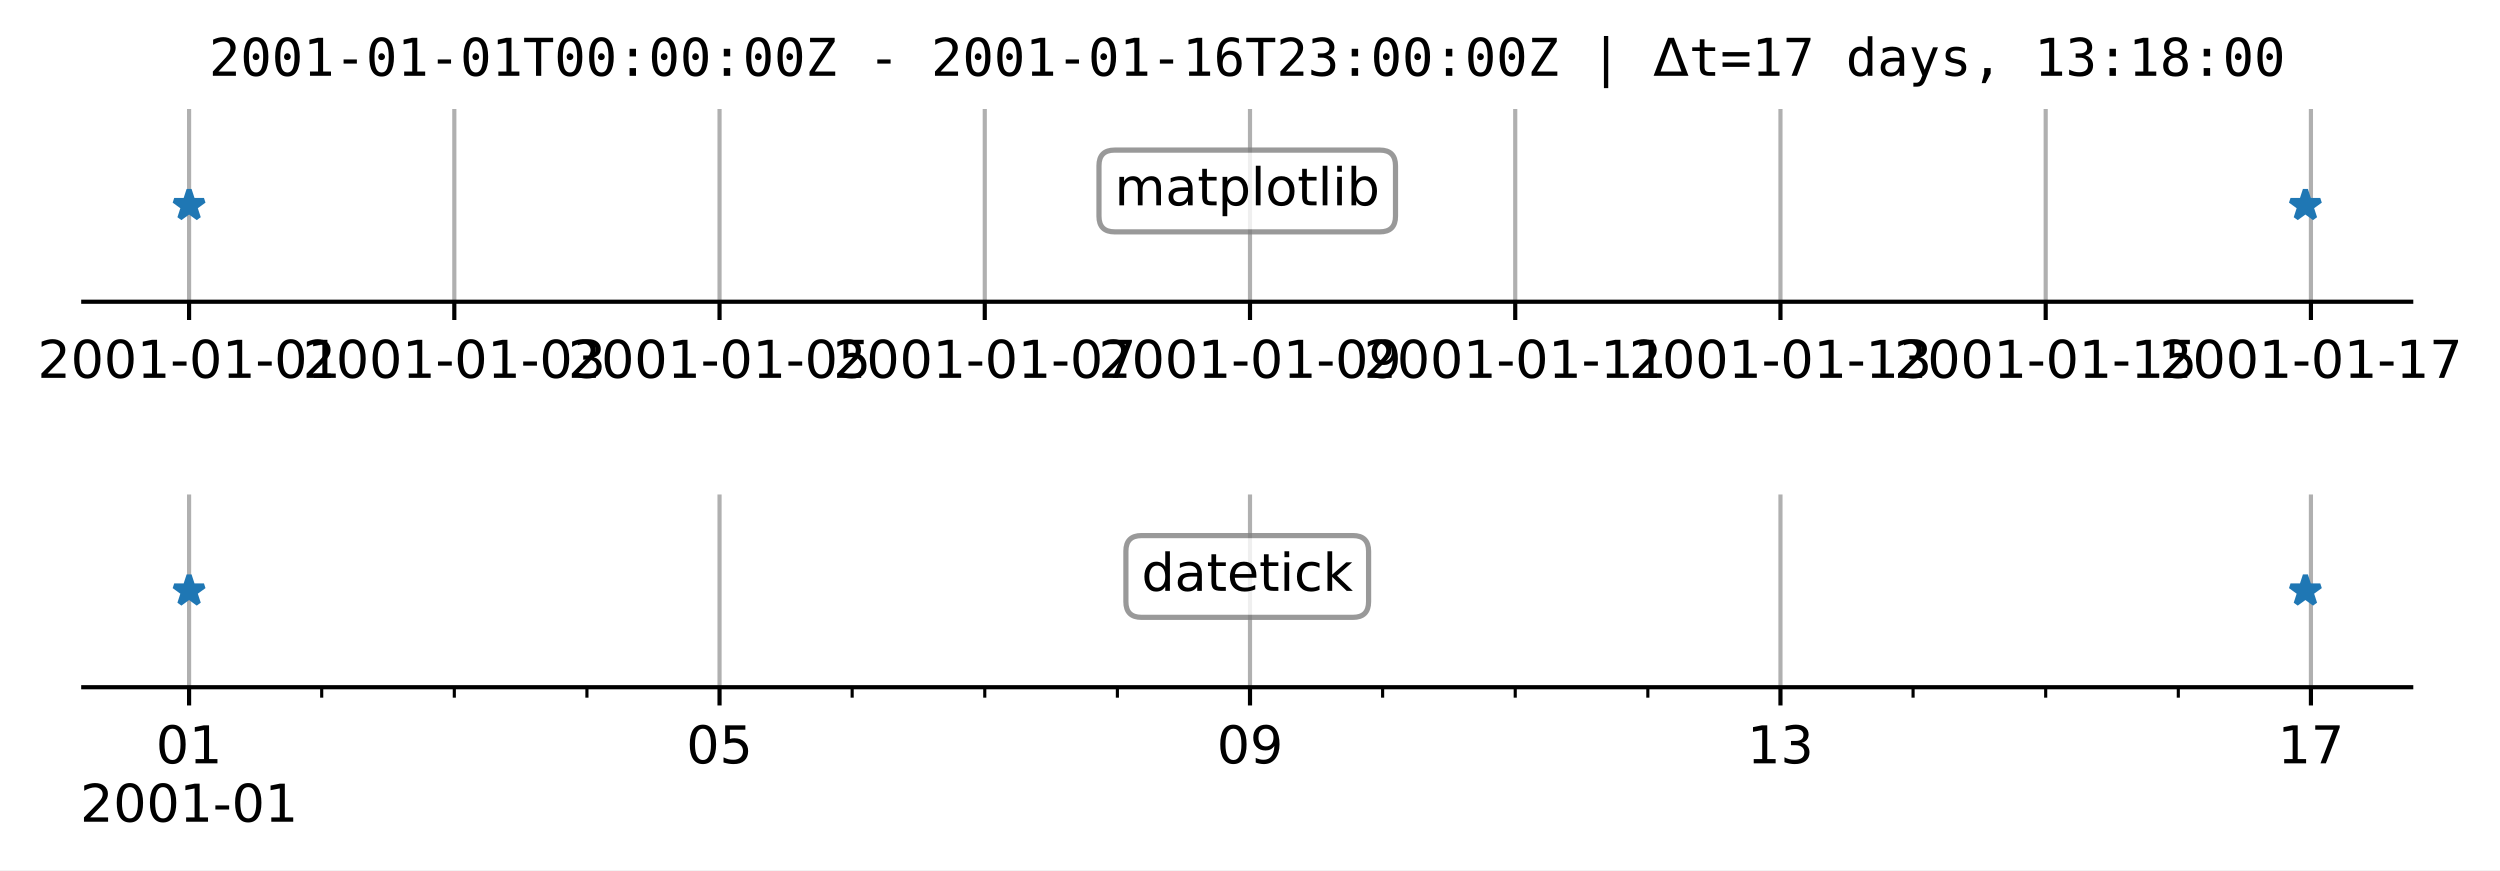
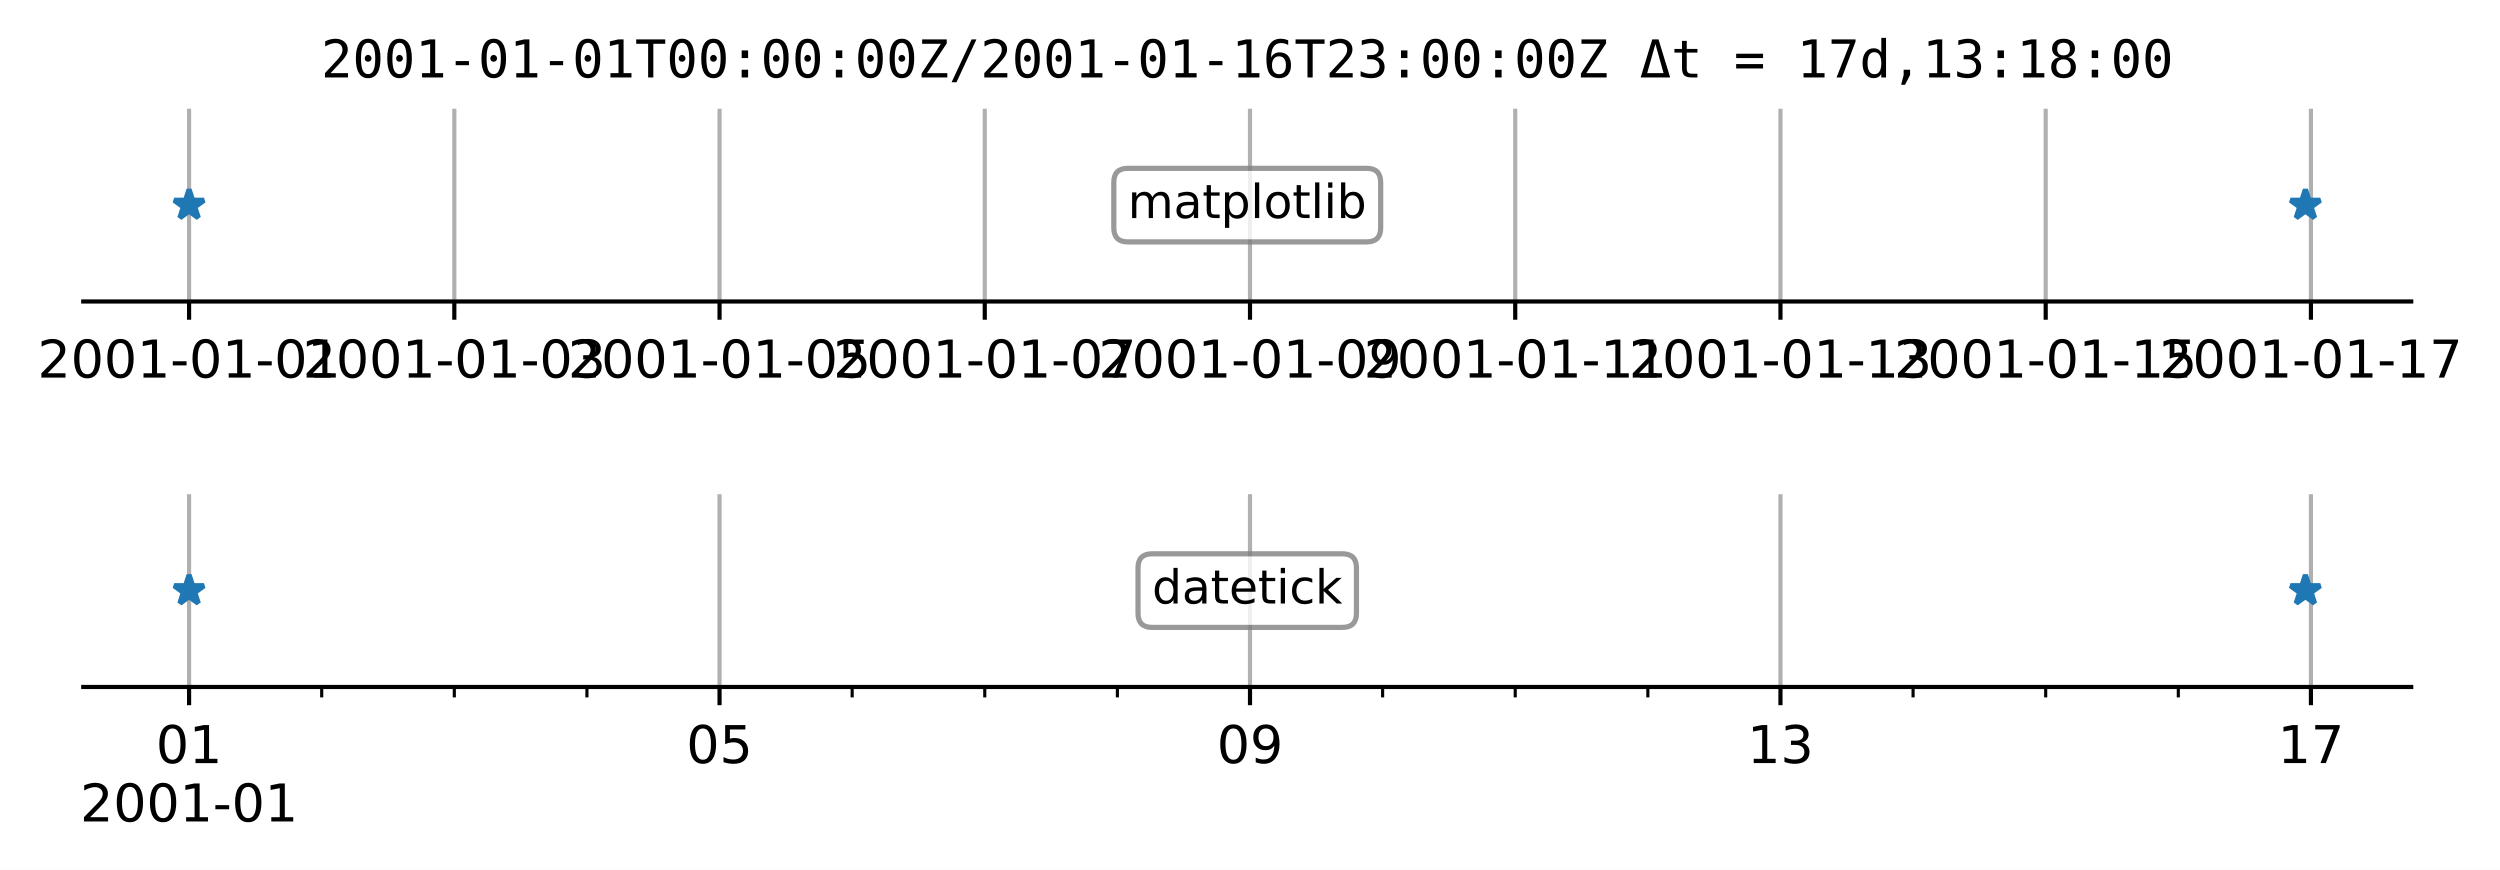
- <svg xmlns="http://www.w3.org/2000/svg" xmlns:xlink="http://www.w3.org/1999/xlink" width="479.393pt" height="166.856pt" viewBox="0 0 479.393 166.856" version="1.1">
+ <svg xmlns="http://www.w3.org/2000/svg" xmlns:xlink="http://www.w3.org/1999/xlink" width="479.393pt" height="166.808pt" viewBox="0 0 479.393 166.808" version="1.1">
  <defs>
    <style type="text/css">*{stroke-linejoin: round; stroke-linecap: butt}</style>
  </defs>
  <g id="figure_1">
    <g id="patch_1">
-       <path d="M 0 166.856  L 479.393 166.856  L 479.393 0  L 0 0  z " style="fill: #ffffff" />
+       <path d="M 0 166.808  L 479.393 166.808  L 479.393 0  L 0 0  z " style="fill: #ffffff" />
    </g>
    <g id="axes_1">
      <g id="patch_2">
-         <path d="M 15.967 57.86  L 462.367 57.86  L 462.367 20.9  L 15.967 20.9  z " style="fill: #ffffff" />
+         <path d="M 15.967 57.812  L 462.367 57.812  L 462.367 20.852  L 15.967 20.852  z " style="fill: #ffffff" />
      </g>
      <g id="matplotlib.axis_1">
        <g id="xtick_1">
          <g id="line2d_1">
-             <path d="M 36.258 57.86  L 36.258 20.9  " clip-path="url(#p1f0bf8ba6b)" style="fill: none; stroke: #b0b0b0; stroke-width: 0.8; stroke-linecap: square" />
+             <path d="M 36.258 57.812  L 36.258 20.852  " clip-path="url(#p1669b3adf3)" style="fill: none; stroke: #b0b0b0; stroke-width: 0.8; stroke-linecap: square" />
          </g>
          <g id="line2d_2">
            <defs>
-               <path id="mabb9b50505" d="M 0 0  L 0 3.5  " style="stroke: #000000; stroke-width: 0.8" />
+               <path id="m2ce6163d42" d="M 0 0  L 0 3.5  " style="stroke: #000000; stroke-width: 0.8" />
            </defs>
            <g>
-               <use xlink:href="#mabb9b50505" x="36.258" y="57.86" style="stroke: #000000; stroke-width: 0.8" />
+               <use xlink:href="#m2ce6163d42" x="36.258" y="57.812" style="stroke: #000000; stroke-width: 0.8" />
            </g>
          </g>
          <g id="text_1">
-             <text style="font-size: 10px; font-family: 'DejaVu Sans', 'Bitstream Vera Sans', 'Computer Modern Sans Serif', 'Lucida Grande', 'Verdana', 'Geneva', 'Lucid', 'Arial', 'Helvetica', 'Avant Garde', sans-serif; text-anchor: middle" x="36.258" y="72.458" transform="rotate(-0 36.25781 72.45844)">2001-01-01</text>
+             <text style="font-size: 10px; font-family: 'DejaVu Sans', 'Bitstream Vera Sans', 'Computer Modern Sans Serif', 'Lucida Grande', 'Verdana', 'Geneva', 'Lucid', 'Arial', 'Helvetica', 'Avant Garde', sans-serif; text-anchor: middle" x="36.258" y="72.41" transform="rotate(-0 36.25781 72.41)">2001-01-01</text>
          </g>
        </g>
        <g id="xtick_2">
          <g id="line2d_3">
-             <path d="M 87.118 57.86  L 87.118 20.9  " clip-path="url(#p1f0bf8ba6b)" style="fill: none; stroke: #b0b0b0; stroke-width: 0.8; stroke-linecap: square" />
+             <path d="M 87.118 57.812  L 87.118 20.852  " clip-path="url(#p1669b3adf3)" style="fill: none; stroke: #b0b0b0; stroke-width: 0.8; stroke-linecap: square" />
          </g>
          <g id="line2d_4">
            <g>
-               <use xlink:href="#mabb9b50505" x="87.118" y="57.86" style="stroke: #000000; stroke-width: 0.8" />
+               <use xlink:href="#m2ce6163d42" x="87.118" y="57.812" style="stroke: #000000; stroke-width: 0.8" />
            </g>
          </g>
          <g id="text_2">
-             <text style="font-size: 10px; font-family: 'DejaVu Sans', 'Bitstream Vera Sans', 'Computer Modern Sans Serif', 'Lucida Grande', 'Verdana', 'Geneva', 'Lucid', 'Arial', 'Helvetica', 'Avant Garde', sans-serif; text-anchor: middle" x="87.118" y="72.458" transform="rotate(-0 87.11753 72.45844)">2001-01-03</text>
+             <text style="font-size: 10px; font-family: 'DejaVu Sans', 'Bitstream Vera Sans', 'Computer Modern Sans Serif', 'Lucida Grande', 'Verdana', 'Geneva', 'Lucid', 'Arial', 'Helvetica', 'Avant Garde', sans-serif; text-anchor: middle" x="87.118" y="72.41" transform="rotate(-0 87.11753 72.41)">2001-01-03</text>
          </g>
        </g>
        <g id="xtick_3">
          <g id="line2d_5">
-             <path d="M 137.977 57.86  L 137.977 20.9  " clip-path="url(#p1f0bf8ba6b)" style="fill: none; stroke: #b0b0b0; stroke-width: 0.8; stroke-linecap: square" />
+             <path d="M 137.977 57.812  L 137.977 20.852  " clip-path="url(#p1669b3adf3)" style="fill: none; stroke: #b0b0b0; stroke-width: 0.8; stroke-linecap: square" />
          </g>
          <g id="line2d_6">
            <g>
-               <use xlink:href="#mabb9b50505" x="137.977" y="57.86" style="stroke: #000000; stroke-width: 0.8" />
+               <use xlink:href="#m2ce6163d42" x="137.977" y="57.812" style="stroke: #000000; stroke-width: 0.8" />
            </g>
          </g>
          <g id="text_3">
-             <text style="font-size: 10px; font-family: 'DejaVu Sans', 'Bitstream Vera Sans', 'Computer Modern Sans Serif', 'Lucida Grande', 'Verdana', 'Geneva', 'Lucid', 'Arial', 'Helvetica', 'Avant Garde', sans-serif; text-anchor: middle" x="137.977" y="72.458" transform="rotate(-0 137.9773 72.45844)">2001-01-05</text>
+             <text style="font-size: 10px; font-family: 'DejaVu Sans', 'Bitstream Vera Sans', 'Computer Modern Sans Serif', 'Lucida Grande', 'Verdana', 'Geneva', 'Lucid', 'Arial', 'Helvetica', 'Avant Garde', sans-serif; text-anchor: middle" x="137.977" y="72.41" transform="rotate(-0 137.9773 72.41)">2001-01-05</text>
          </g>
        </g>
        <g id="xtick_4">
          <g id="line2d_7">
-             <path d="M 188.837 57.86  L 188.837 20.9  " clip-path="url(#p1f0bf8ba6b)" style="fill: none; stroke: #b0b0b0; stroke-width: 0.8; stroke-linecap: square" />
+             <path d="M 188.837 57.812  L 188.837 20.852  " clip-path="url(#p1669b3adf3)" style="fill: none; stroke: #b0b0b0; stroke-width: 0.8; stroke-linecap: square" />
          </g>
          <g id="line2d_8">
            <g>
-               <use xlink:href="#mabb9b50505" x="188.837" y="57.86" style="stroke: #000000; stroke-width: 0.8" />
+               <use xlink:href="#m2ce6163d42" x="188.837" y="57.812" style="stroke: #000000; stroke-width: 0.8" />
            </g>
          </g>
          <g id="text_4">
-             <text style="font-size: 10px; font-family: 'DejaVu Sans', 'Bitstream Vera Sans', 'Computer Modern Sans Serif', 'Lucida Grande', 'Verdana', 'Geneva', 'Lucid', 'Arial', 'Helvetica', 'Avant Garde', sans-serif; text-anchor: middle" x="188.837" y="72.458" transform="rotate(-0 188.837 72.45844)">2001-01-07</text>
+             <text style="font-size: 10px; font-family: 'DejaVu Sans', 'Bitstream Vera Sans', 'Computer Modern Sans Serif', 'Lucida Grande', 'Verdana', 'Geneva', 'Lucid', 'Arial', 'Helvetica', 'Avant Garde', sans-serif; text-anchor: middle" x="188.837" y="72.41" transform="rotate(-0 188.837 72.41)">2001-01-07</text>
          </g>
        </g>
        <g id="xtick_5">
          <g id="line2d_9">
-             <path d="M 239.697 57.86  L 239.697 20.9  " clip-path="url(#p1f0bf8ba6b)" style="fill: none; stroke: #b0b0b0; stroke-width: 0.8; stroke-linecap: square" />
+             <path d="M 239.697 57.812  L 239.697 20.852  " clip-path="url(#p1669b3adf3)" style="fill: none; stroke: #b0b0b0; stroke-width: 0.8; stroke-linecap: square" />
          </g>
          <g id="line2d_10">
            <g>
-               <use xlink:href="#mabb9b50505" x="239.697" y="57.86" style="stroke: #000000; stroke-width: 0.8" />
+               <use xlink:href="#m2ce6163d42" x="239.697" y="57.812" style="stroke: #000000; stroke-width: 0.8" />
            </g>
          </g>
          <g id="text_5">
-             <text style="font-size: 10px; font-family: 'DejaVu Sans', 'Bitstream Vera Sans', 'Computer Modern Sans Serif', 'Lucida Grande', 'Verdana', 'Geneva', 'Lucid', 'Arial', 'Helvetica', 'Avant Garde', sans-serif; text-anchor: middle" x="239.697" y="72.458" transform="rotate(-0 239.6967 72.45844)">2001-01-09</text>
+             <text style="font-size: 10px; font-family: 'DejaVu Sans', 'Bitstream Vera Sans', 'Computer Modern Sans Serif', 'Lucida Grande', 'Verdana', 'Geneva', 'Lucid', 'Arial', 'Helvetica', 'Avant Garde', sans-serif; text-anchor: middle" x="239.697" y="72.41" transform="rotate(-0 239.6967 72.41)">2001-01-09</text>
          </g>
        </g>
        <g id="xtick_6">
          <g id="line2d_11">
-             <path d="M 290.556 57.86  L 290.556 20.9  " clip-path="url(#p1f0bf8ba6b)" style="fill: none; stroke: #b0b0b0; stroke-width: 0.8; stroke-linecap: square" />
+             <path d="M 290.556 57.812  L 290.556 20.852  " clip-path="url(#p1669b3adf3)" style="fill: none; stroke: #b0b0b0; stroke-width: 0.8; stroke-linecap: square" />
          </g>
          <g id="line2d_12">
            <g>
-               <use xlink:href="#mabb9b50505" x="290.556" y="57.86" style="stroke: #000000; stroke-width: 0.8" />
+               <use xlink:href="#m2ce6163d42" x="290.556" y="57.812" style="stroke: #000000; stroke-width: 0.8" />
            </g>
          </g>
          <g id="text_6">
-             <text style="font-size: 10px; font-family: 'DejaVu Sans', 'Bitstream Vera Sans', 'Computer Modern Sans Serif', 'Lucida Grande', 'Verdana', 'Geneva', 'Lucid', 'Arial', 'Helvetica', 'Avant Garde', sans-serif; text-anchor: middle" x="290.556" y="72.458" transform="rotate(-0 290.5564 72.45844)">2001-01-11</text>
+             <text style="font-size: 10px; font-family: 'DejaVu Sans', 'Bitstream Vera Sans', 'Computer Modern Sans Serif', 'Lucida Grande', 'Verdana', 'Geneva', 'Lucid', 'Arial', 'Helvetica', 'Avant Garde', sans-serif; text-anchor: middle" x="290.556" y="72.41" transform="rotate(-0 290.5564 72.41)">2001-01-11</text>
          </g>
        </g>
        <g id="xtick_7">
          <g id="line2d_13">
-             <path d="M 341.416 57.86  L 341.416 20.9  " clip-path="url(#p1f0bf8ba6b)" style="fill: none; stroke: #b0b0b0; stroke-width: 0.8; stroke-linecap: square" />
+             <path d="M 341.416 57.812  L 341.416 20.852  " clip-path="url(#p1669b3adf3)" style="fill: none; stroke: #b0b0b0; stroke-width: 0.8; stroke-linecap: square" />
          </g>
          <g id="line2d_14">
            <g>
-               <use xlink:href="#mabb9b50505" x="341.416" y="57.86" style="stroke: #000000; stroke-width: 0.8" />
+               <use xlink:href="#m2ce6163d42" x="341.416" y="57.812" style="stroke: #000000; stroke-width: 0.8" />
            </g>
          </g>
          <g id="text_7">
-             <text style="font-size: 10px; font-family: 'DejaVu Sans', 'Bitstream Vera Sans', 'Computer Modern Sans Serif', 'Lucida Grande', 'Verdana', 'Geneva', 'Lucid', 'Arial', 'Helvetica', 'Avant Garde', sans-serif; text-anchor: middle" x="341.416" y="72.458" transform="rotate(-0 341.4161 72.45844)">2001-01-13</text>
+             <text style="font-size: 10px; font-family: 'DejaVu Sans', 'Bitstream Vera Sans', 'Computer Modern Sans Serif', 'Lucida Grande', 'Verdana', 'Geneva', 'Lucid', 'Arial', 'Helvetica', 'Avant Garde', sans-serif; text-anchor: middle" x="341.416" y="72.41" transform="rotate(-0 341.4161 72.41)">2001-01-13</text>
          </g>
        </g>
        <g id="xtick_8">
          <g id="line2d_15">
-             <path d="M 392.276 57.86  L 392.276 20.9  " clip-path="url(#p1f0bf8ba6b)" style="fill: none; stroke: #b0b0b0; stroke-width: 0.8; stroke-linecap: square" />
+             <path d="M 392.276 57.812  L 392.276 20.852  " clip-path="url(#p1669b3adf3)" style="fill: none; stroke: #b0b0b0; stroke-width: 0.8; stroke-linecap: square" />
          </g>
          <g id="line2d_16">
            <g>
-               <use xlink:href="#mabb9b50505" x="392.276" y="57.86" style="stroke: #000000; stroke-width: 0.8" />
+               <use xlink:href="#m2ce6163d42" x="392.276" y="57.812" style="stroke: #000000; stroke-width: 0.8" />
            </g>
          </g>
          <g id="text_8">
-             <text style="font-size: 10px; font-family: 'DejaVu Sans', 'Bitstream Vera Sans', 'Computer Modern Sans Serif', 'Lucida Grande', 'Verdana', 'Geneva', 'Lucid', 'Arial', 'Helvetica', 'Avant Garde', sans-serif; text-anchor: middle" x="392.276" y="72.458" transform="rotate(-0 392.2759 72.45844)">2001-01-15</text>
+             <text style="font-size: 10px; font-family: 'DejaVu Sans', 'Bitstream Vera Sans', 'Computer Modern Sans Serif', 'Lucida Grande', 'Verdana', 'Geneva', 'Lucid', 'Arial', 'Helvetica', 'Avant Garde', sans-serif; text-anchor: middle" x="392.276" y="72.41" transform="rotate(-0 392.2759 72.41)">2001-01-15</text>
          </g>
        </g>
        <g id="xtick_9">
          <g id="line2d_17">
-             <path d="M 443.136 57.86  L 443.136 20.9  " clip-path="url(#p1f0bf8ba6b)" style="fill: none; stroke: #b0b0b0; stroke-width: 0.8; stroke-linecap: square" />
+             <path d="M 443.136 57.812  L 443.136 20.852  " clip-path="url(#p1669b3adf3)" style="fill: none; stroke: #b0b0b0; stroke-width: 0.8; stroke-linecap: square" />
          </g>
          <g id="line2d_18">
            <g>
-               <use xlink:href="#mabb9b50505" x="443.136" y="57.86" style="stroke: #000000; stroke-width: 0.8" />
+               <use xlink:href="#m2ce6163d42" x="443.136" y="57.812" style="stroke: #000000; stroke-width: 0.8" />
            </g>
          </g>
          <g id="text_9">
-             <text style="font-size: 10px; font-family: 'DejaVu Sans', 'Bitstream Vera Sans', 'Computer Modern Sans Serif', 'Lucida Grande', 'Verdana', 'Geneva', 'Lucid', 'Arial', 'Helvetica', 'Avant Garde', sans-serif; text-anchor: middle" x="443.136" y="72.458" transform="rotate(-0 443.1356 72.45844)">2001-01-17</text>
+             <text style="font-size: 10px; font-family: 'DejaVu Sans', 'Bitstream Vera Sans', 'Computer Modern Sans Serif', 'Lucida Grande', 'Verdana', 'Geneva', 'Lucid', 'Arial', 'Helvetica', 'Avant Garde', sans-serif; text-anchor: middle" x="443.136" y="72.41" transform="rotate(-0 443.1356 72.41)">2001-01-17</text>
          </g>
        </g>
      </g>
      <g id="line2d_19">
        <defs>
-           <path id="md083294401" d="M 0 -3  L -0.674 -0.927  L -2.853 -0.927  L -1.09 0.354  L -1.763 2.427  L -0 1.146  L 1.763 2.427  L 1.09 0.354  L 2.853 -0.927  L 0.674 -0.927  z " style="stroke: #1f77b4; stroke-linejoin: bevel" />
+           <path id="m027c744a3a" d="M 0 -3  L -0.674 -0.927  L -2.853 -0.927  L -1.09 0.354  L -1.763 2.427  L -0 1.146  L 1.763 2.427  L 1.09 0.354  L 2.853 -0.927  L 0.674 -0.927  z " style="stroke: #1f77b4; stroke-linejoin: bevel" />
        </defs>
-         <g clip-path="url(#p1f0bf8ba6b)">
-           <use xlink:href="#md083294401" x="36.258" y="39.38" style="fill: #1f77b4; stroke: #1f77b4; stroke-linejoin: bevel" />
-           <use xlink:href="#md083294401" x="442.076" y="39.38" style="fill: #1f77b4; stroke: #1f77b4; stroke-linejoin: bevel" />
+         <g clip-path="url(#p1669b3adf3)">
+           <use xlink:href="#m027c744a3a" x="36.258" y="39.332" style="fill: #1f77b4; stroke: #1f77b4; stroke-linejoin: bevel" />
+           <use xlink:href="#m027c744a3a" x="442.076" y="39.332" style="fill: #1f77b4; stroke: #1f77b4; stroke-linejoin: bevel" />
        </g>
      </g>
      <g id="patch_3">
-         <path d="M 15.967 57.86  L 462.367 57.86  " style="fill: none; stroke: #000000; stroke-width: 0.8; stroke-linejoin: miter; stroke-linecap: square" />
+         <path d="M 15.967 57.812  L 462.367 57.812  " style="fill: none; stroke: #000000; stroke-width: 0.8; stroke-linejoin: miter; stroke-linecap: square" />
      </g>
      <g id="text_10">
        <g id="patch_4">
-           <path d="M 213.737 44.46  L 264.597 44.46  Q 267.597 44.46 267.597 41.46  L 267.597 31.782  Q 267.597 28.782 264.597 28.782  L 213.737 28.782  Q 210.737 28.782 210.737 31.782  L 210.737 41.46  Q 210.737 44.46 213.737 44.46  z " style="fill: #ffffff; opacity: 0.8; stroke: #808080; stroke-linejoin: miter" />
-         </g>
-         <text style="font-size: 10px; font-family: 'DejaVu Sans', 'Bitstream Vera Sans', 'Computer Modern Sans Serif', 'Lucida Grande', 'Verdana', 'Geneva', 'Lucid', 'Arial', 'Helvetica', 'Avant Garde', sans-serif; text-anchor: middle" x="239.167" y="39.38" transform="rotate(-0 239.1669 39.38)">matplotlib</text>
+           <path d="M 216.28 46.387  L 262.054 46.387  Q 264.754 46.387 264.754 43.687  L 264.754 34.976  Q 264.754 32.276 262.054 32.276  L 216.28 32.276  Q 213.58 32.276 213.58 34.976  L 213.58 43.687  Q 213.58 46.387 216.28 46.387  z " style="fill: #ffffff; opacity: 0.8; stroke: #808080; stroke-linejoin: miter" />
+         </g>
+         <text style="font-size: 9px; font-family: 'DejaVu Sans', 'Bitstream Vera Sans', 'Computer Modern Sans Serif', 'Lucida Grande', 'Verdana', 'Geneva', 'Lucid', 'Arial', 'Helvetica', 'Avant Garde', sans-serif; text-anchor: middle" x="239.167" y="41.815" transform="rotate(-0 239.1669 41.815)">matplotlib</text>
      </g>
      <g id="text_11">
-         <g transform="translate(40.0669 14.9)">
-           <text>
-             <tspan x="0" y="-0.359" style="font-size: 10px; font-family: 'DejaVu Sans Mono'">2</tspan>
-             <tspan x="6.021" y="-0.359" style="font-size: 10px; font-family: 'DejaVu Sans Mono'">0</tspan>
-             <tspan x="12.041" y="-0.359" style="font-size: 10px; font-family: 'DejaVu Sans Mono'">0</tspan>
-             <tspan x="18.062" y="-0.359" style="font-size: 10px; font-family: 'DejaVu Sans Mono'">1</tspan>
-             <tspan x="24.082" y="-0.359" style="font-size: 10px; font-family: 'DejaVu Sans Mono'">-</tspan>
-             <tspan x="30.103" y="-0.359" style="font-size: 10px; font-family: 'DejaVu Sans Mono'">0</tspan>
-             <tspan x="36.123" y="-0.359" style="font-size: 10px; font-family: 'DejaVu Sans Mono'">1</tspan>
-             <tspan x="42.144" y="-0.359" style="font-size: 10px; font-family: 'DejaVu Sans Mono'">-</tspan>
-             <tspan x="48.164" y="-0.359" style="font-size: 10px; font-family: 'DejaVu Sans Mono'">0</tspan>
-             <tspan x="54.185" y="-0.359" style="font-size: 10px; font-family: 'DejaVu Sans Mono'">1</tspan>
-             <tspan x="60.205" y="-0.359" style="font-size: 10px; font-family: 'DejaVu Sans Mono'">T</tspan>
-             <tspan x="66.226" y="-0.359" style="font-size: 10px; font-family: 'DejaVu Sans Mono'">0</tspan>
-             <tspan x="72.246" y="-0.359" style="font-size: 10px; font-family: 'DejaVu Sans Mono'">0</tspan>
-             <tspan x="78.267" y="-0.359" style="font-size: 10px; font-family: 'DejaVu Sans Mono'">:</tspan>
-             <tspan x="84.287" y="-0.359" style="font-size: 10px; font-family: 'DejaVu Sans Mono'">0</tspan>
-             <tspan x="90.308" y="-0.359" style="font-size: 10px; font-family: 'DejaVu Sans Mono'">0</tspan>
-             <tspan x="96.328" y="-0.359" style="font-size: 10px; font-family: 'DejaVu Sans Mono'">:</tspan>
-             <tspan x="102.349" y="-0.359" style="font-size: 10px; font-family: 'DejaVu Sans Mono'">0</tspan>
-             <tspan x="108.369" y="-0.359" style="font-size: 10px; font-family: 'DejaVu Sans Mono'">0</tspan>
-             <tspan x="114.39" y="-0.359" style="font-size: 10px; font-family: 'DejaVu Sans Mono'">Z</tspan>
-             <tspan x="120.41" y="-0.359" style="font-size: 10px; font-family: 'DejaVu Sans Mono'"> </tspan>
-             <tspan x="126.431" y="-0.359" style="font-size: 10px; font-family: 'DejaVu Sans Mono'">-</tspan>
-             <tspan x="132.451" y="-0.359" style="font-size: 10px; font-family: 'DejaVu Sans Mono'"> </tspan>
-             <tspan x="138.472" y="-0.359" style="font-size: 10px; font-family: 'DejaVu Sans Mono'">2</tspan>
-             <tspan x="144.492" y="-0.359" style="font-size: 10px; font-family: 'DejaVu Sans Mono'">0</tspan>
-             <tspan x="150.513" y="-0.359" style="font-size: 10px; font-family: 'DejaVu Sans Mono'">0</tspan>
-             <tspan x="156.533" y="-0.359" style="font-size: 10px; font-family: 'DejaVu Sans Mono'">1</tspan>
-             <tspan x="162.554" y="-0.359" style="font-size: 10px; font-family: 'DejaVu Sans Mono'">-</tspan>
-             <tspan x="168.574" y="-0.359" style="font-size: 10px; font-family: 'DejaVu Sans Mono'">0</tspan>
-             <tspan x="174.595" y="-0.359" style="font-size: 10px; font-family: 'DejaVu Sans Mono'">1</tspan>
-             <tspan x="180.615" y="-0.359" style="font-size: 10px; font-family: 'DejaVu Sans Mono'">-</tspan>
-             <tspan x="186.636" y="-0.359" style="font-size: 10px; font-family: 'DejaVu Sans Mono'">1</tspan>
-             <tspan x="192.656" y="-0.359" style="font-size: 10px; font-family: 'DejaVu Sans Mono'">6</tspan>
-             <tspan x="198.677" y="-0.359" style="font-size: 10px; font-family: 'DejaVu Sans Mono'">T</tspan>
-             <tspan x="204.697" y="-0.359" style="font-size: 10px; font-family: 'DejaVu Sans Mono'">2</tspan>
-             <tspan x="210.718" y="-0.359" style="font-size: 10px; font-family: 'DejaVu Sans Mono'">3</tspan>
-             <tspan x="216.738" y="-0.359" style="font-size: 10px; font-family: 'DejaVu Sans Mono'">:</tspan>
-             <tspan x="222.759" y="-0.359" style="font-size: 10px; font-family: 'DejaVu Sans Mono'">0</tspan>
-             <tspan x="228.779" y="-0.359" style="font-size: 10px; font-family: 'DejaVu Sans Mono'">0</tspan>
-             <tspan x="234.8" y="-0.359" style="font-size: 10px; font-family: 'DejaVu Sans Mono'">:</tspan>
-             <tspan x="240.82" y="-0.359" style="font-size: 10px; font-family: 'DejaVu Sans Mono'">0</tspan>
-             <tspan x="246.841" y="-0.359" style="font-size: 10px; font-family: 'DejaVu Sans Mono'">0</tspan>
-             <tspan x="252.861" y="-0.359" style="font-size: 10px; font-family: 'DejaVu Sans Mono'">Z</tspan>
-             <tspan x="258.882" y="-0.359" style="font-size: 10px; font-family: 'DejaVu Sans Mono'"> </tspan>
-             <tspan x="264.902" y="-0.359" style="font-size: 10px; font-family: 'DejaVu Sans Mono'">|</tspan>
-             <tspan x="270.923" y="-0.359" style="font-size: 10px; font-family: 'DejaVu Sans Mono'"> </tspan>
-             <tspan x="283.784" y="-0.359" style="font-size: 10px; font-family: 'DejaVu Sans Mono'">t</tspan>
-             <tspan x="289.805" y="-0.359" style="font-size: 10px; font-family: 'DejaVu Sans Mono'">=</tspan>
-             <tspan x="295.825" y="-0.359" style="font-size: 10px; font-family: 'DejaVu Sans Mono'">1</tspan>
-             <tspan x="301.846" y="-0.359" style="font-size: 10px; font-family: 'DejaVu Sans Mono'">7</tspan>
-             <tspan x="307.866" y="-0.359" style="font-size: 10px; font-family: 'DejaVu Sans Mono'"> </tspan>
-             <tspan x="313.887" y="-0.359" style="font-size: 10px; font-family: 'DejaVu Sans Mono'">d</tspan>
-             <tspan x="319.907" y="-0.359" style="font-size: 10px; font-family: 'DejaVu Sans Mono'">a</tspan>
-             <tspan x="325.928" y="-0.359" style="font-size: 10px; font-family: 'DejaVu Sans Mono'">y</tspan>
-             <tspan x="331.948" y="-0.359" style="font-size: 10px; font-family: 'DejaVu Sans Mono'">s</tspan>
-             <tspan x="337.969" y="-0.359" style="font-size: 10px; font-family: 'DejaVu Sans Mono'">,</tspan>
-             <tspan x="343.989" y="-0.359" style="font-size: 10px; font-family: 'DejaVu Sans Mono'"> </tspan>
-             <tspan x="350.01" y="-0.359" style="font-size: 10px; font-family: 'DejaVu Sans Mono'">1</tspan>
-             <tspan x="356.03" y="-0.359" style="font-size: 10px; font-family: 'DejaVu Sans Mono'">3</tspan>
-             <tspan x="362.051" y="-0.359" style="font-size: 10px; font-family: 'DejaVu Sans Mono'">:</tspan>
-             <tspan x="368.071" y="-0.359" style="font-size: 10px; font-family: 'DejaVu Sans Mono'">1</tspan>
-             <tspan x="374.092" y="-0.359" style="font-size: 10px; font-family: 'DejaVu Sans Mono'">8</tspan>
-             <tspan x="380.112" y="-0.359" style="font-size: 10px; font-family: 'DejaVu Sans Mono'">:</tspan>
-             <tspan x="386.133" y="-0.359" style="font-size: 10px; font-family: 'DejaVu Sans Mono'">0</tspan>
-             <tspan x="392.153" y="-0.359" style="font-size: 10px; font-family: 'DejaVu Sans Mono'">0</tspan>
-             <tspan x="276.943" y="-0.359" style="font-size: 10px; font-family: 'DejaVu Sans'">Δ</tspan>
-           </text>
-         </g>
+         <text style="font-size: 10px; font-family: 'DejaVu Sans Mono', 'Bitstream Vera Sans Mono', 'Computer Modern Typewriter', 'Andale Mono', 'Nimbus Mono L', 'Courier New', 'Courier', 'Fixed', 'Terminal', monospace; text-anchor: middle" x="239.167" y="14.852" transform="rotate(-0 239.1669 14.85156)">2001-01-01T00:00:00Z/2001-01-16T23:00:00Z Δt = 17d,13:18:00</text>
      </g>
    </g>
    <g id="axes_2">
      <g id="patch_5">
-         <path d="M 15.967 131.78  L 462.367 131.78  L 462.367 94.82  L 15.967 94.82  z " style="fill: #ffffff" />
+         <path d="M 15.967 131.732  L 462.367 131.732  L 462.367 94.772  L 15.967 94.772  z " style="fill: #ffffff" />
      </g>
      <g id="matplotlib.axis_2">
        <g id="xtick_10">
          <g id="line2d_20">
-             <path d="M 36.258 131.78  L 36.258 94.82  " clip-path="url(#p46f7d3ada2)" style="fill: none; stroke: #b0b0b0; stroke-width: 0.8; stroke-linecap: square" />
+             <path d="M 36.258 131.732  L 36.258 94.772  " clip-path="url(#p9550b25be7)" style="fill: none; stroke: #b0b0b0; stroke-width: 0.8; stroke-linecap: square" />
          </g>
          <g id="line2d_21">
            <g>
-               <use xlink:href="#mabb9b50505" x="36.258" y="131.78" style="stroke: #000000; stroke-width: 0.8" />
+               <use xlink:href="#m2ce6163d42" x="36.258" y="131.732" style="stroke: #000000; stroke-width: 0.8" />
            </g>
          </g>
          <g id="text_12">
-             <text style="font-size: 10px; font-family: 'DejaVu Sans', 'Bitstream Vera Sans', 'Computer Modern Sans Serif', 'Lucida Grande', 'Verdana', 'Geneva', 'Lucid', 'Arial', 'Helvetica', 'Avant Garde', sans-serif" transform="translate(29.89531 146.3784)">01</text>
-             <text style="font-size: 10px; font-family: 'DejaVu Sans', 'Bitstream Vera Sans', 'Computer Modern Sans Serif', 'Lucida Grande', 'Verdana', 'Geneva', 'Lucid', 'Arial', 'Helvetica', 'Avant Garde', sans-serif" transform="translate(15.36641 157.5762)">2001-01</text>
+             <text style="font-size: 10px; font-family: 'DejaVu Sans', 'Bitstream Vera Sans', 'Computer Modern Sans Serif', 'Lucida Grande', 'Verdana', 'Geneva', 'Lucid', 'Arial', 'Helvetica', 'Avant Garde', sans-serif" transform="translate(29.89531 146.33)">01</text>
+             <text style="font-size: 10px; font-family: 'DejaVu Sans', 'Bitstream Vera Sans', 'Computer Modern Sans Serif', 'Lucida Grande', 'Verdana', 'Geneva', 'Lucid', 'Arial', 'Helvetica', 'Avant Garde', sans-serif" transform="translate(15.36641 157.5278)">2001-01</text>
          </g>
        </g>
        <g id="xtick_11">
          <g id="line2d_22">
-             <path d="M 137.977 131.78  L 137.977 94.82  " clip-path="url(#p46f7d3ada2)" style="fill: none; stroke: #b0b0b0; stroke-width: 0.8; stroke-linecap: square" />
+             <path d="M 137.977 131.732  L 137.977 94.772  " clip-path="url(#p9550b25be7)" style="fill: none; stroke: #b0b0b0; stroke-width: 0.8; stroke-linecap: square" />
          </g>
          <g id="line2d_23">
            <g>
-               <use xlink:href="#mabb9b50505" x="137.977" y="131.78" style="stroke: #000000; stroke-width: 0.8" />
+               <use xlink:href="#m2ce6163d42" x="137.977" y="131.732" style="stroke: #000000; stroke-width: 0.8" />
            </g>
          </g>
          <g id="text_13">
-             <text style="font-size: 10px; font-family: 'DejaVu Sans', 'Bitstream Vera Sans', 'Computer Modern Sans Serif', 'Lucida Grande', 'Verdana', 'Geneva', 'Lucid', 'Arial', 'Helvetica', 'Avant Garde', sans-serif; text-anchor: middle" x="137.977" y="146.378" transform="rotate(-0 137.9773 146.3784)">05</text>
+             <text style="font-size: 10px; font-family: 'DejaVu Sans', 'Bitstream Vera Sans', 'Computer Modern Sans Serif', 'Lucida Grande', 'Verdana', 'Geneva', 'Lucid', 'Arial', 'Helvetica', 'Avant Garde', sans-serif; text-anchor: middle" x="137.977" y="146.33" transform="rotate(-0 137.9773 146.33)">05</text>
          </g>
        </g>
        <g id="xtick_12">
          <g id="line2d_24">
-             <path d="M 239.697 131.78  L 239.697 94.82  " clip-path="url(#p46f7d3ada2)" style="fill: none; stroke: #b0b0b0; stroke-width: 0.8; stroke-linecap: square" />
+             <path d="M 239.697 131.732  L 239.697 94.772  " clip-path="url(#p9550b25be7)" style="fill: none; stroke: #b0b0b0; stroke-width: 0.8; stroke-linecap: square" />
          </g>
          <g id="line2d_25">
            <g>
-               <use xlink:href="#mabb9b50505" x="239.697" y="131.78" style="stroke: #000000; stroke-width: 0.8" />
+               <use xlink:href="#m2ce6163d42" x="239.697" y="131.732" style="stroke: #000000; stroke-width: 0.8" />
            </g>
          </g>
          <g id="text_14">
-             <text style="font-size: 10px; font-family: 'DejaVu Sans', 'Bitstream Vera Sans', 'Computer Modern Sans Serif', 'Lucida Grande', 'Verdana', 'Geneva', 'Lucid', 'Arial', 'Helvetica', 'Avant Garde', sans-serif; text-anchor: middle" x="239.697" y="146.378" transform="rotate(-0 239.6967 146.3784)">09</text>
+             <text style="font-size: 10px; font-family: 'DejaVu Sans', 'Bitstream Vera Sans', 'Computer Modern Sans Serif', 'Lucida Grande', 'Verdana', 'Geneva', 'Lucid', 'Arial', 'Helvetica', 'Avant Garde', sans-serif; text-anchor: middle" x="239.697" y="146.33" transform="rotate(-0 239.6967 146.33)">09</text>
          </g>
        </g>
        <g id="xtick_13">
          <g id="line2d_26">
-             <path d="M 341.416 131.78  L 341.416 94.82  " clip-path="url(#p46f7d3ada2)" style="fill: none; stroke: #b0b0b0; stroke-width: 0.8; stroke-linecap: square" />
+             <path d="M 341.416 131.732  L 341.416 94.772  " clip-path="url(#p9550b25be7)" style="fill: none; stroke: #b0b0b0; stroke-width: 0.8; stroke-linecap: square" />
          </g>
          <g id="line2d_27">
            <g>
-               <use xlink:href="#mabb9b50505" x="341.416" y="131.78" style="stroke: #000000; stroke-width: 0.8" />
+               <use xlink:href="#m2ce6163d42" x="341.416" y="131.732" style="stroke: #000000; stroke-width: 0.8" />
            </g>
          </g>
          <g id="text_15">
-             <text style="font-size: 10px; font-family: 'DejaVu Sans', 'Bitstream Vera Sans', 'Computer Modern Sans Serif', 'Lucida Grande', 'Verdana', 'Geneva', 'Lucid', 'Arial', 'Helvetica', 'Avant Garde', sans-serif; text-anchor: middle" x="341.416" y="146.378" transform="rotate(-0 341.4161 146.3784)">13</text>
+             <text style="font-size: 10px; font-family: 'DejaVu Sans', 'Bitstream Vera Sans', 'Computer Modern Sans Serif', 'Lucida Grande', 'Verdana', 'Geneva', 'Lucid', 'Arial', 'Helvetica', 'Avant Garde', sans-serif; text-anchor: middle" x="341.416" y="146.33" transform="rotate(-0 341.4161 146.33)">13</text>
          </g>
        </g>
        <g id="xtick_14">
          <g id="line2d_28">
-             <path d="M 443.136 131.78  L 443.136 94.82  " clip-path="url(#p46f7d3ada2)" style="fill: none; stroke: #b0b0b0; stroke-width: 0.8; stroke-linecap: square" />
+             <path d="M 443.136 131.732  L 443.136 94.772  " clip-path="url(#p9550b25be7)" style="fill: none; stroke: #b0b0b0; stroke-width: 0.8; stroke-linecap: square" />
          </g>
          <g id="line2d_29">
            <g>
-               <use xlink:href="#mabb9b50505" x="443.136" y="131.78" style="stroke: #000000; stroke-width: 0.8" />
+               <use xlink:href="#m2ce6163d42" x="443.136" y="131.732" style="stroke: #000000; stroke-width: 0.8" />
            </g>
          </g>
          <g id="text_16">
-             <text style="font-size: 10px; font-family: 'DejaVu Sans', 'Bitstream Vera Sans', 'Computer Modern Sans Serif', 'Lucida Grande', 'Verdana', 'Geneva', 'Lucid', 'Arial', 'Helvetica', 'Avant Garde', sans-serif; text-anchor: middle" x="443.136" y="146.378" transform="rotate(-0 443.1356 146.3784)">17</text>
+             <text style="font-size: 10px; font-family: 'DejaVu Sans', 'Bitstream Vera Sans', 'Computer Modern Sans Serif', 'Lucida Grande', 'Verdana', 'Geneva', 'Lucid', 'Arial', 'Helvetica', 'Avant Garde', sans-serif; text-anchor: middle" x="443.136" y="146.33" transform="rotate(-0 443.1356 146.33)">17</text>
          </g>
        </g>
        <g id="xtick_15">
          <g id="line2d_30">
            <defs>
-               <path id="maa1462ec34" d="M 0 0  L 0 2  " style="stroke: #000000; stroke-width: 0.6" />
+               <path id="mb3296ead1f" d="M 0 0  L 0 2  " style="stroke: #000000; stroke-width: 0.6" />
            </defs>
            <g>
-               <use xlink:href="#maa1462ec34" x="61.688" y="131.78" style="stroke: #000000; stroke-width: 0.6" />
+               <use xlink:href="#mb3296ead1f" x="61.688" y="131.732" style="stroke: #000000; stroke-width: 0.6" />
            </g>
          </g>
        </g>
        <g id="xtick_16">
          <g id="line2d_31">
            <g>
-               <use xlink:href="#maa1462ec34" x="87.118" y="131.78" style="stroke: #000000; stroke-width: 0.6" />
+               <use xlink:href="#mb3296ead1f" x="87.118" y="131.732" style="stroke: #000000; stroke-width: 0.6" />
            </g>
          </g>
        </g>
        <g id="xtick_17">
          <g id="line2d_32">
            <g>
-               <use xlink:href="#maa1462ec34" x="112.547" y="131.78" style="stroke: #000000; stroke-width: 0.6" />
+               <use xlink:href="#mb3296ead1f" x="112.547" y="131.732" style="stroke: #000000; stroke-width: 0.6" />
            </g>
          </g>
        </g>
        <g id="xtick_18">
          <g id="line2d_33">
            <g>
-               <use xlink:href="#maa1462ec34" x="163.407" y="131.78" style="stroke: #000000; stroke-width: 0.6" />
+               <use xlink:href="#mb3296ead1f" x="163.407" y="131.732" style="stroke: #000000; stroke-width: 0.6" />
            </g>
          </g>
        </g>
        <g id="xtick_19">
          <g id="line2d_34">
            <g>
-               <use xlink:href="#maa1462ec34" x="188.837" y="131.78" style="stroke: #000000; stroke-width: 0.6" />
+               <use xlink:href="#mb3296ead1f" x="188.837" y="131.732" style="stroke: #000000; stroke-width: 0.6" />
            </g>
          </g>
        </g>
        <g id="xtick_20">
          <g id="line2d_35">
            <g>
-               <use xlink:href="#maa1462ec34" x="214.267" y="131.78" style="stroke: #000000; stroke-width: 0.6" />
+               <use xlink:href="#mb3296ead1f" x="214.267" y="131.732" style="stroke: #000000; stroke-width: 0.6" />
            </g>
          </g>
        </g>
        <g id="xtick_21">
          <g id="line2d_36">
            <g>
-               <use xlink:href="#maa1462ec34" x="265.127" y="131.78" style="stroke: #000000; stroke-width: 0.6" />
+               <use xlink:href="#mb3296ead1f" x="265.127" y="131.732" style="stroke: #000000; stroke-width: 0.6" />
            </g>
          </g>
        </g>
        <g id="xtick_22">
          <g id="line2d_37">
            <g>
-               <use xlink:href="#maa1462ec34" x="290.556" y="131.78" style="stroke: #000000; stroke-width: 0.6" />
+               <use xlink:href="#mb3296ead1f" x="290.556" y="131.732" style="stroke: #000000; stroke-width: 0.6" />
            </g>
          </g>
        </g>
        <g id="xtick_23">
          <g id="line2d_38">
            <g>
-               <use xlink:href="#maa1462ec34" x="315.986" y="131.78" style="stroke: #000000; stroke-width: 0.6" />
+               <use xlink:href="#mb3296ead1f" x="315.986" y="131.732" style="stroke: #000000; stroke-width: 0.6" />
            </g>
          </g>
        </g>
        <g id="xtick_24">
          <g id="line2d_39">
            <g>
-               <use xlink:href="#maa1462ec34" x="366.846" y="131.78" style="stroke: #000000; stroke-width: 0.6" />
+               <use xlink:href="#mb3296ead1f" x="366.846" y="131.732" style="stroke: #000000; stroke-width: 0.6" />
            </g>
          </g>
        </g>
        <g id="xtick_25">
          <g id="line2d_40">
            <g>
-               <use xlink:href="#maa1462ec34" x="392.276" y="131.78" style="stroke: #000000; stroke-width: 0.6" />
+               <use xlink:href="#mb3296ead1f" x="392.276" y="131.732" style="stroke: #000000; stroke-width: 0.6" />
            </g>
          </g>
        </g>
        <g id="xtick_26">
          <g id="line2d_41">
            <g>
-               <use xlink:href="#maa1462ec34" x="417.706" y="131.78" style="stroke: #000000; stroke-width: 0.6" />
+               <use xlink:href="#mb3296ead1f" x="417.706" y="131.732" style="stroke: #000000; stroke-width: 0.6" />
            </g>
          </g>
        </g>
      </g>
      <g id="line2d_42">
-         <g clip-path="url(#p46f7d3ada2)">
-           <use xlink:href="#md083294401" x="36.258" y="113.3" style="fill: #1f77b4; stroke: #1f77b4; stroke-linejoin: bevel" />
-           <use xlink:href="#md083294401" x="442.076" y="113.3" style="fill: #1f77b4; stroke: #1f77b4; stroke-linejoin: bevel" />
+         <g clip-path="url(#p9550b25be7)">
+           <use xlink:href="#m027c744a3a" x="36.258" y="113.252" style="fill: #1f77b4; stroke: #1f77b4; stroke-linejoin: bevel" />
+           <use xlink:href="#m027c744a3a" x="442.076" y="113.252" style="fill: #1f77b4; stroke: #1f77b4; stroke-linejoin: bevel" />
        </g>
      </g>
      <g id="patch_6">
-         <path d="M 15.967 131.78  L 462.367 131.78  " style="fill: none; stroke: #000000; stroke-width: 0.8; stroke-linejoin: miter; stroke-linecap: square" />
+         <path d="M 15.967 131.732  L 462.367 131.732  " style="fill: none; stroke: #000000; stroke-width: 0.8; stroke-linejoin: miter; stroke-linecap: square" />
      </g>
      <g id="text_17">
        <g id="patch_7">
-           <path d="M 218.898 118.38  L 259.436 118.38  Q 262.436 118.38 262.436 115.38  L 262.436 105.702  Q 262.436 102.702 259.436 102.702  L 218.898 102.702  Q 215.898 102.702 215.898 105.702  L 215.898 115.38  Q 215.898 118.38 218.898 118.38  z " style="fill: #ffffff; opacity: 0.8; stroke: #808080; stroke-linejoin: miter" />
-         </g>
-         <text style="font-size: 10px; font-family: 'DejaVu Sans', 'Bitstream Vera Sans', 'Computer Modern Sans Serif', 'Lucida Grande', 'Verdana', 'Geneva', 'Lucid', 'Arial', 'Helvetica', 'Avant Garde', sans-serif; text-anchor: middle" x="239.167" y="113.3" transform="rotate(-0 239.1669 113.3)">datetick</text>
+           <path d="M 220.925 120.307  L 257.409 120.307  Q 260.109 120.307 260.109 117.607  L 260.109 108.896  Q 260.109 106.196 257.409 106.196  L 220.925 106.196  Q 218.225 106.196 218.225 108.896  L 218.225 117.607  Q 218.225 120.307 220.925 120.307  z " style="fill: #ffffff; opacity: 0.8; stroke: #808080; stroke-linejoin: miter" />
+         </g>
+         <text style="font-size: 9px; font-family: 'DejaVu Sans', 'Bitstream Vera Sans', 'Computer Modern Sans Serif', 'Lucida Grande', 'Verdana', 'Geneva', 'Lucid', 'Arial', 'Helvetica', 'Avant Garde', sans-serif; text-anchor: middle" x="239.167" y="115.735" transform="rotate(-0 239.1669 115.735)">datetick</text>
      </g>
    </g>
  </g>
  <defs>
-     <clipPath id="p1f0bf8ba6b">
-       <rect x="15.967" y="20.9" width="446.4" height="36.96" />
+     <clipPath id="p1669b3adf3">
+       <rect x="15.967" y="20.852" width="446.4" height="36.96" />
    </clipPath>
-     <clipPath id="p46f7d3ada2">
-       <rect x="15.967" y="94.82" width="446.4" height="36.96" />
+     <clipPath id="p9550b25be7">
+       <rect x="15.967" y="94.772" width="446.4" height="36.96" />
    </clipPath>
  </defs>
</svg>
